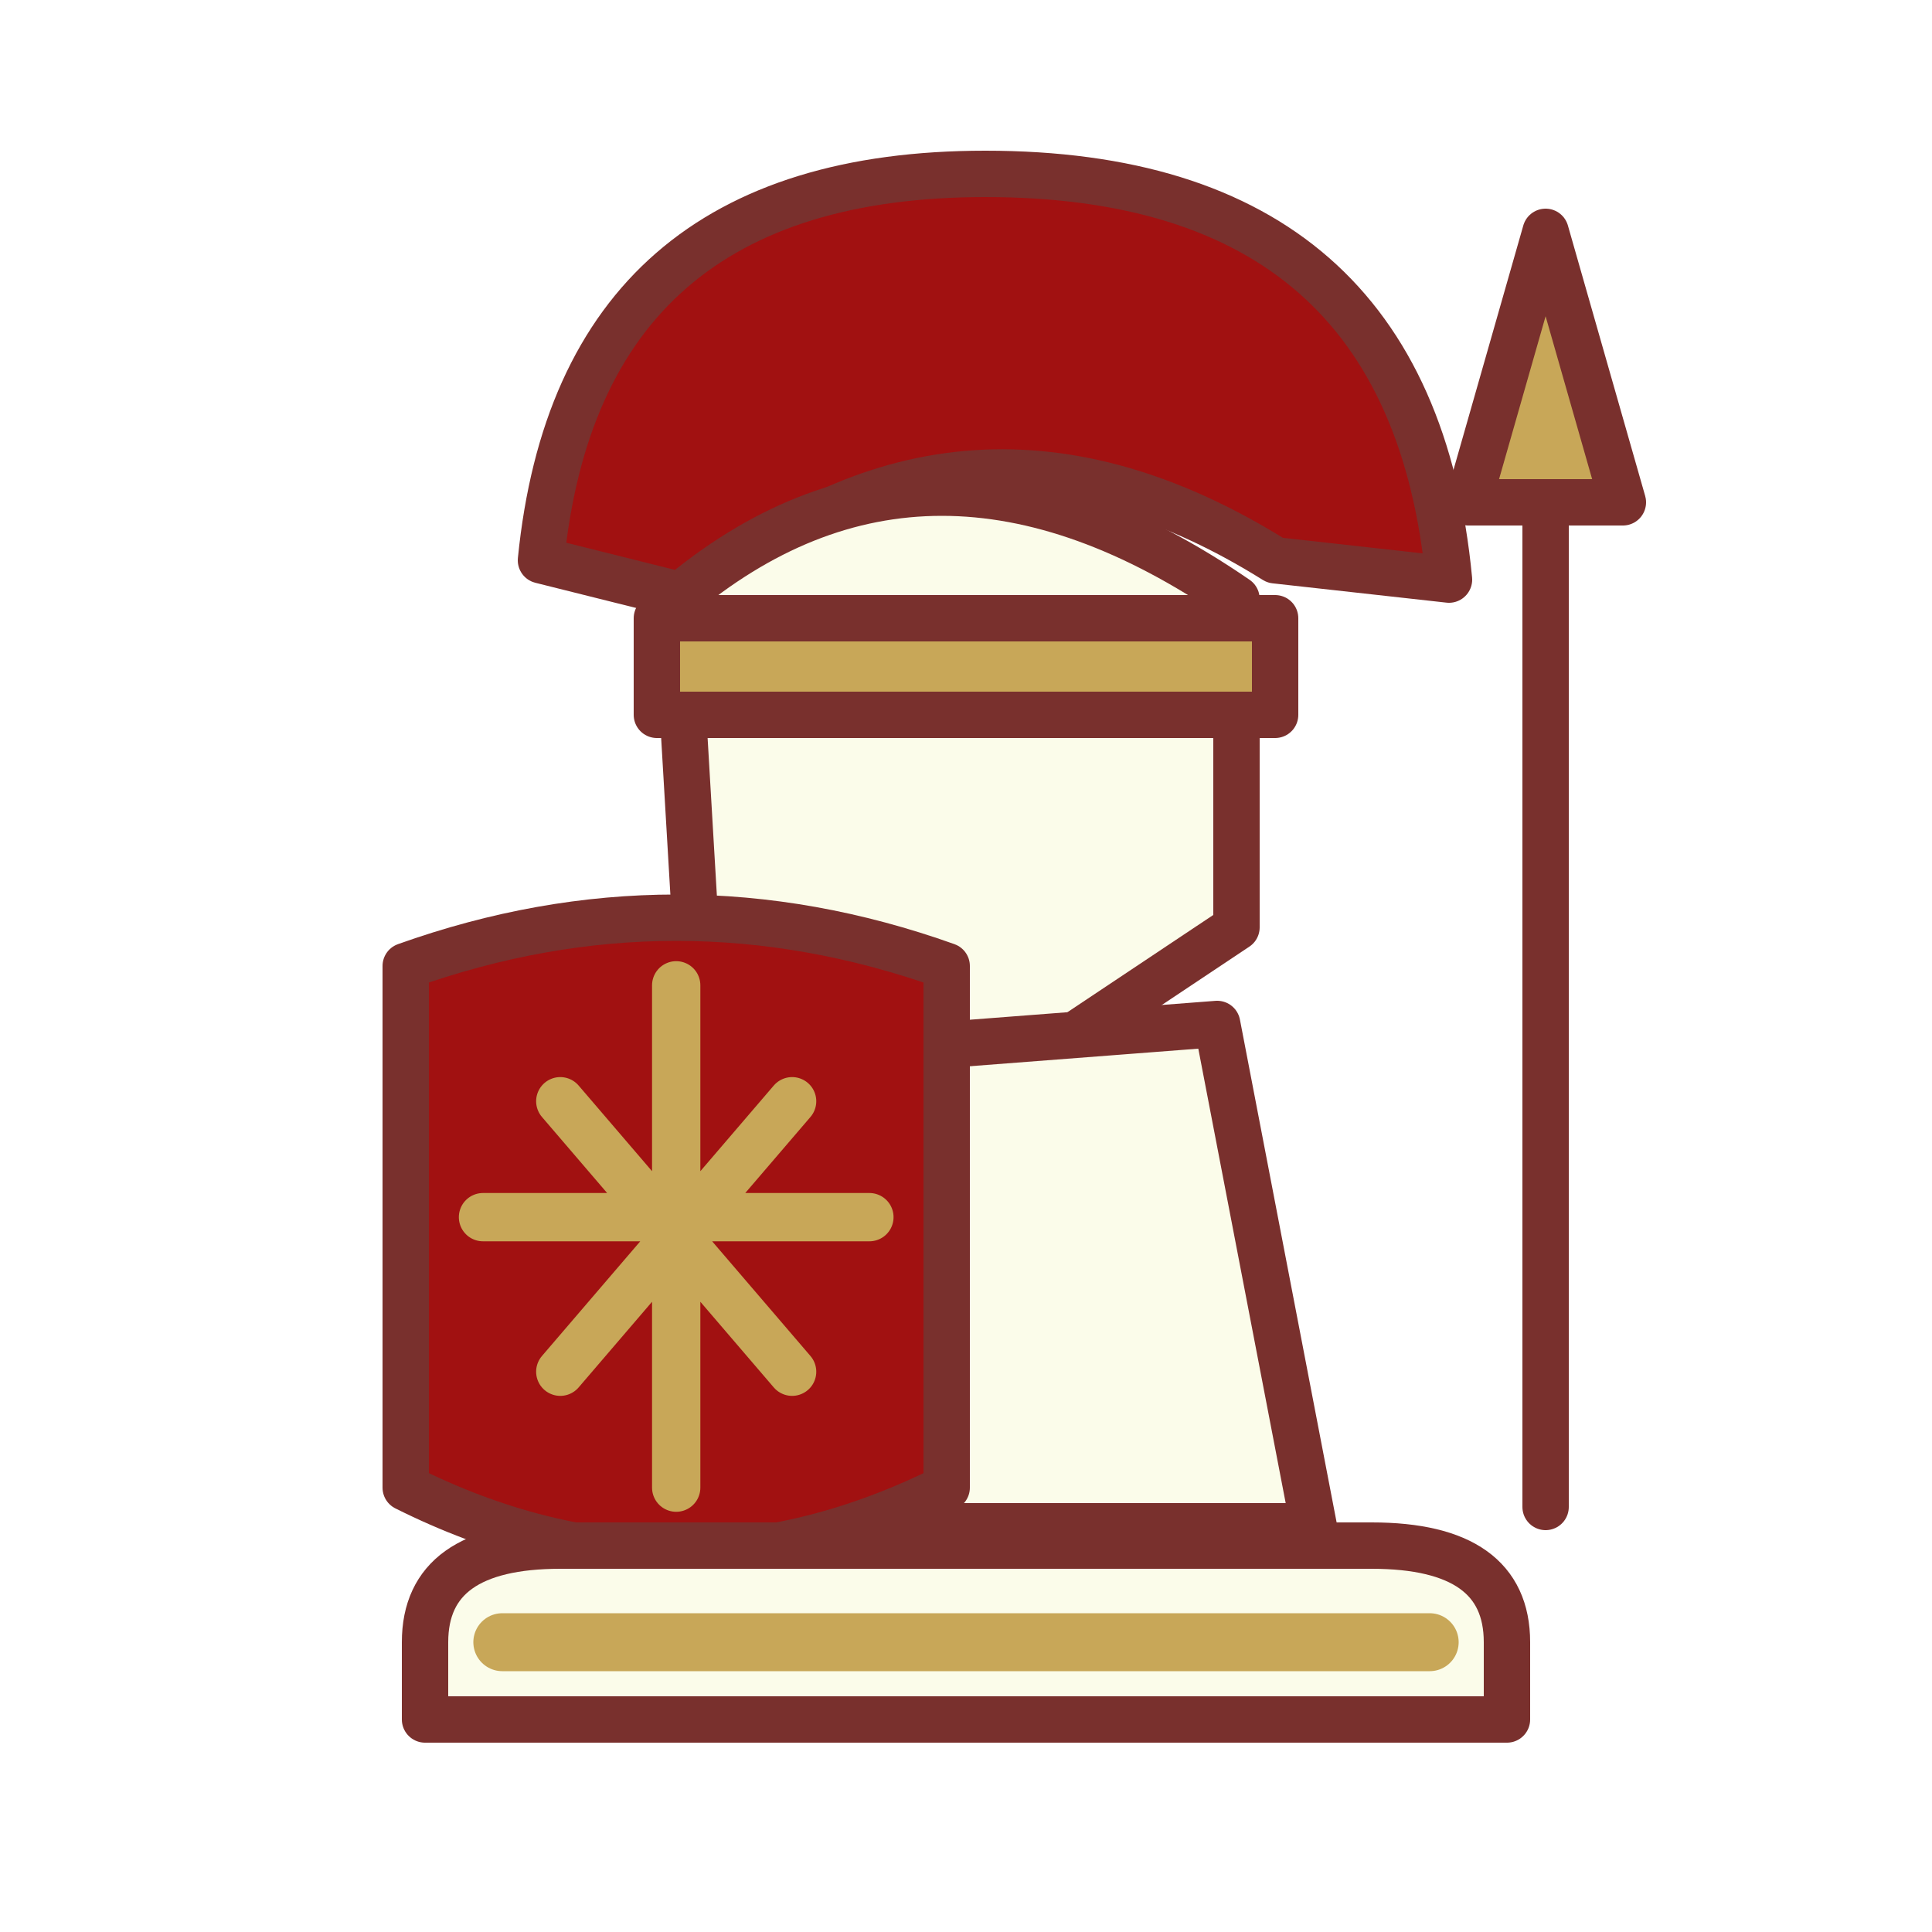
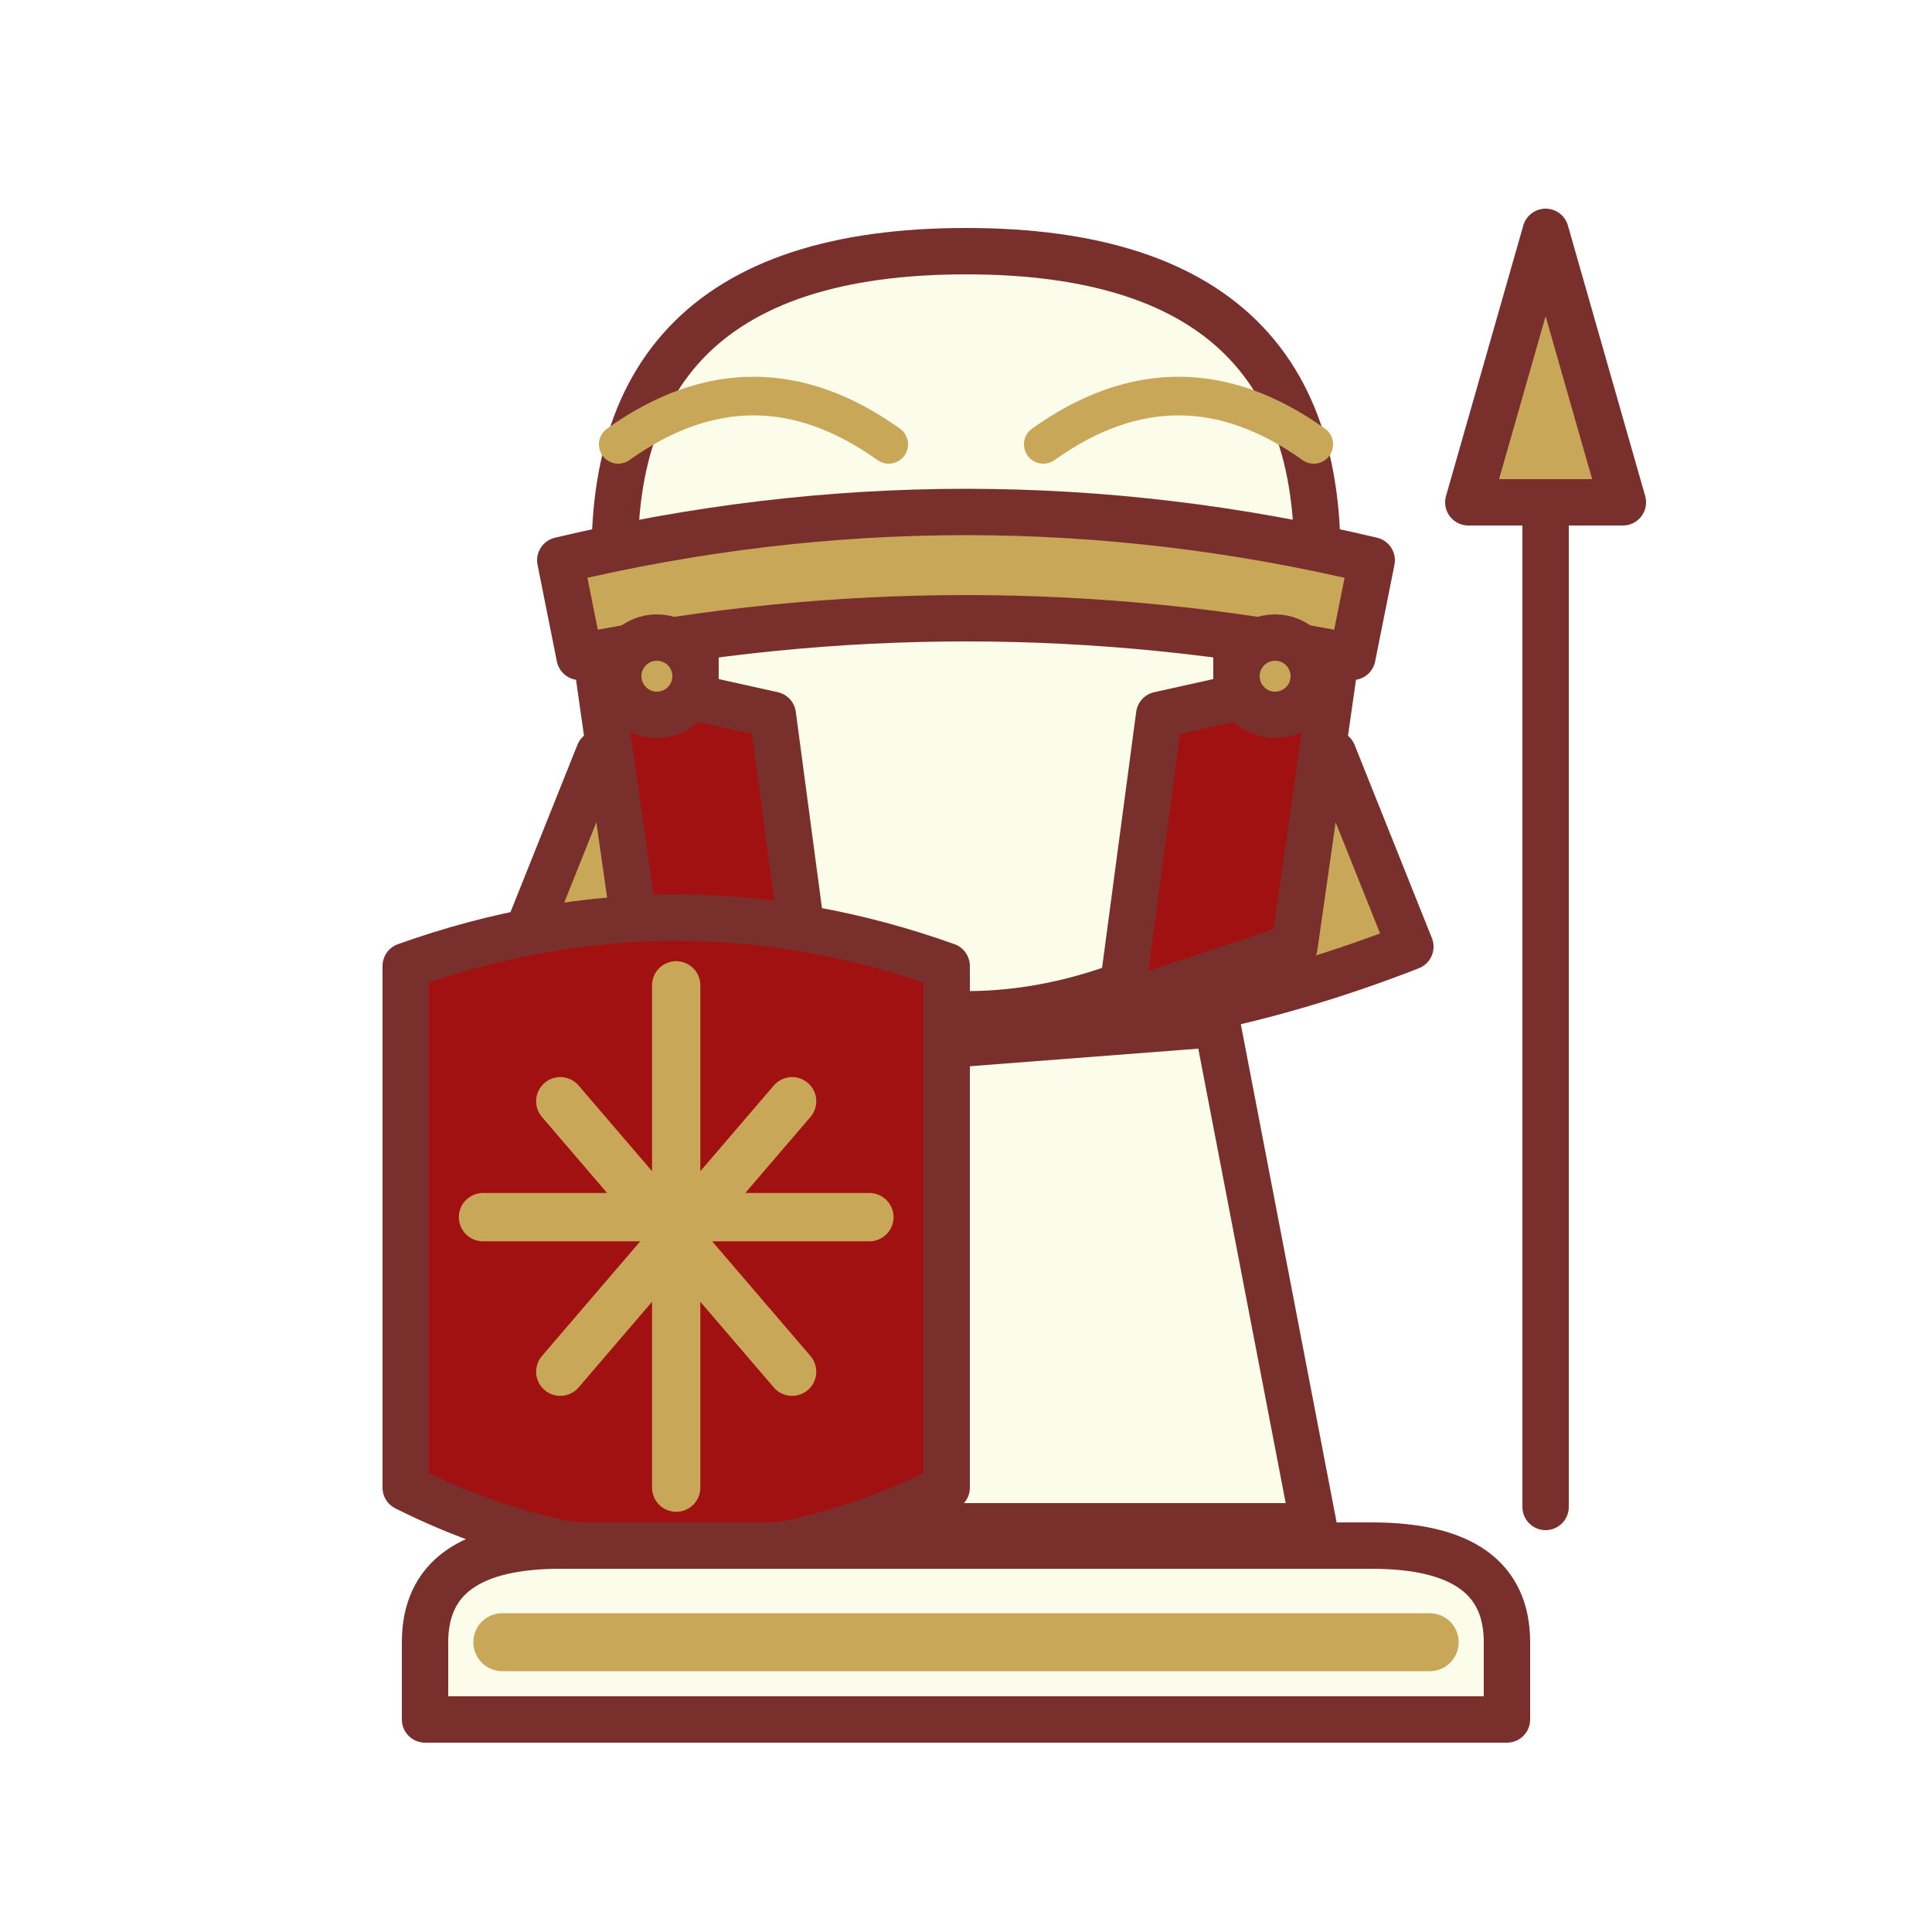
<svg xmlns="http://www.w3.org/2000/svg" viewBox="0 0 100 100">
  <g fill="#FBFCEA" stroke="#79302D" stroke-width="2.4" stroke-linejoin="round" stroke-linecap="round">
-     <path d="M28 29 Q30 9 51 9 Q73 9 75 30 L66 29 Q50 19 36 31Z" fill="#A11111" />
-     <path d="M35 31 Q48 20 64 31 V48 L52 56 L36 48Z" />
-     <path d="M34 32 H66 V37 H34Z" fill="#C8A758" />
    <path d="M37 55 L28 79 H68 L63 53Z" />
+     <path d="M31 39 L27 49 Q50 58 73 49 L69 39Z" fill="#C8A758" />
+     <path d="M32 32 Q30 13 50 13 Q70 13 68 32 L64 44 H36Z" />
+     <path d="M36 30 H64 V48 Q50 57 36 48Z" />
+     <path d="M29 29 Q50 24 71 29 L70 34 Q50 30 30 34Z" fill="#C8A758" />
+     <path d="M31 35 L40 37 L42 52 L33 49Z M69 35 L60 37 L58 52 L67 49Z" fill="#A11111" />
+     <path d="M32 23 Q39 18 46 23 M54 23 Q61 18 68 23" fill="none" stroke="#C8A758" stroke-width="2" />
+     <circle cx="34" cy="35" r="2" fill="#C8A758" />
+     <circle cx="66" cy="35" r="2" fill="#C8A758" />
    <path d="M80 26 V78 M76 26 L80 12 L84 26Z" fill="#C8A758" />
    <path d="M21 50 Q35 45 49 50 V77 Q35 84 21 77Z" fill="#A11111" />
    <path d="M35 51 V77 M25 63 H45 M29 57 L41 71 M41 57 L29 71" stroke="#C8A758" stroke-width="2.5" />
    <path d="M22 89 V85 Q22 80 29 80 H71 Q78 80 78 85 V89Z" />
    <path d="M26 85 H74" stroke="#C8A758" stroke-width="3" />
  </g>
</svg>
